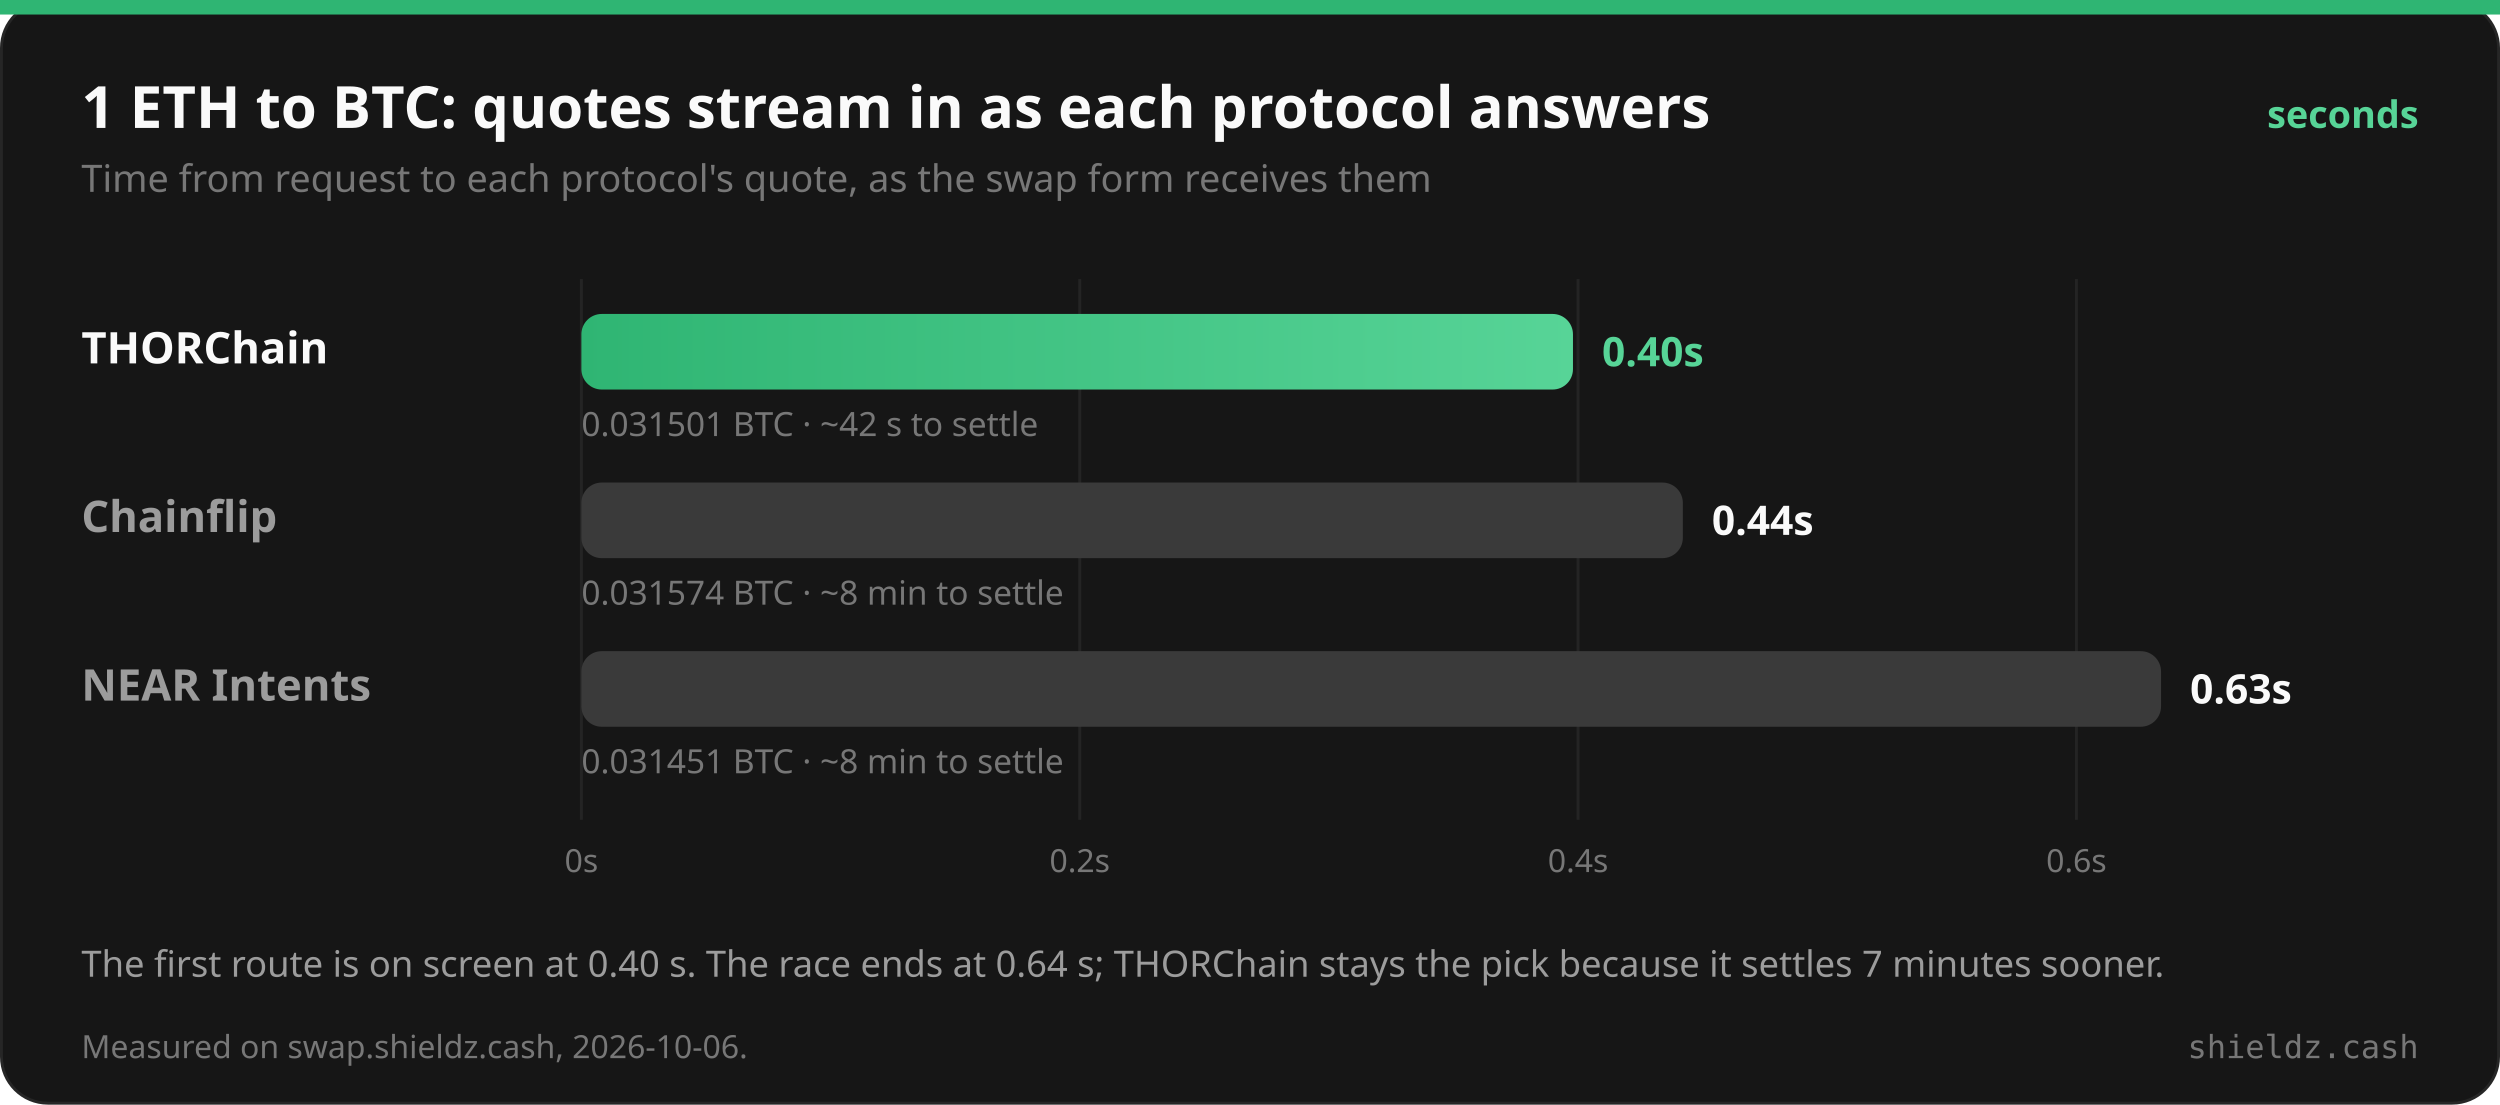
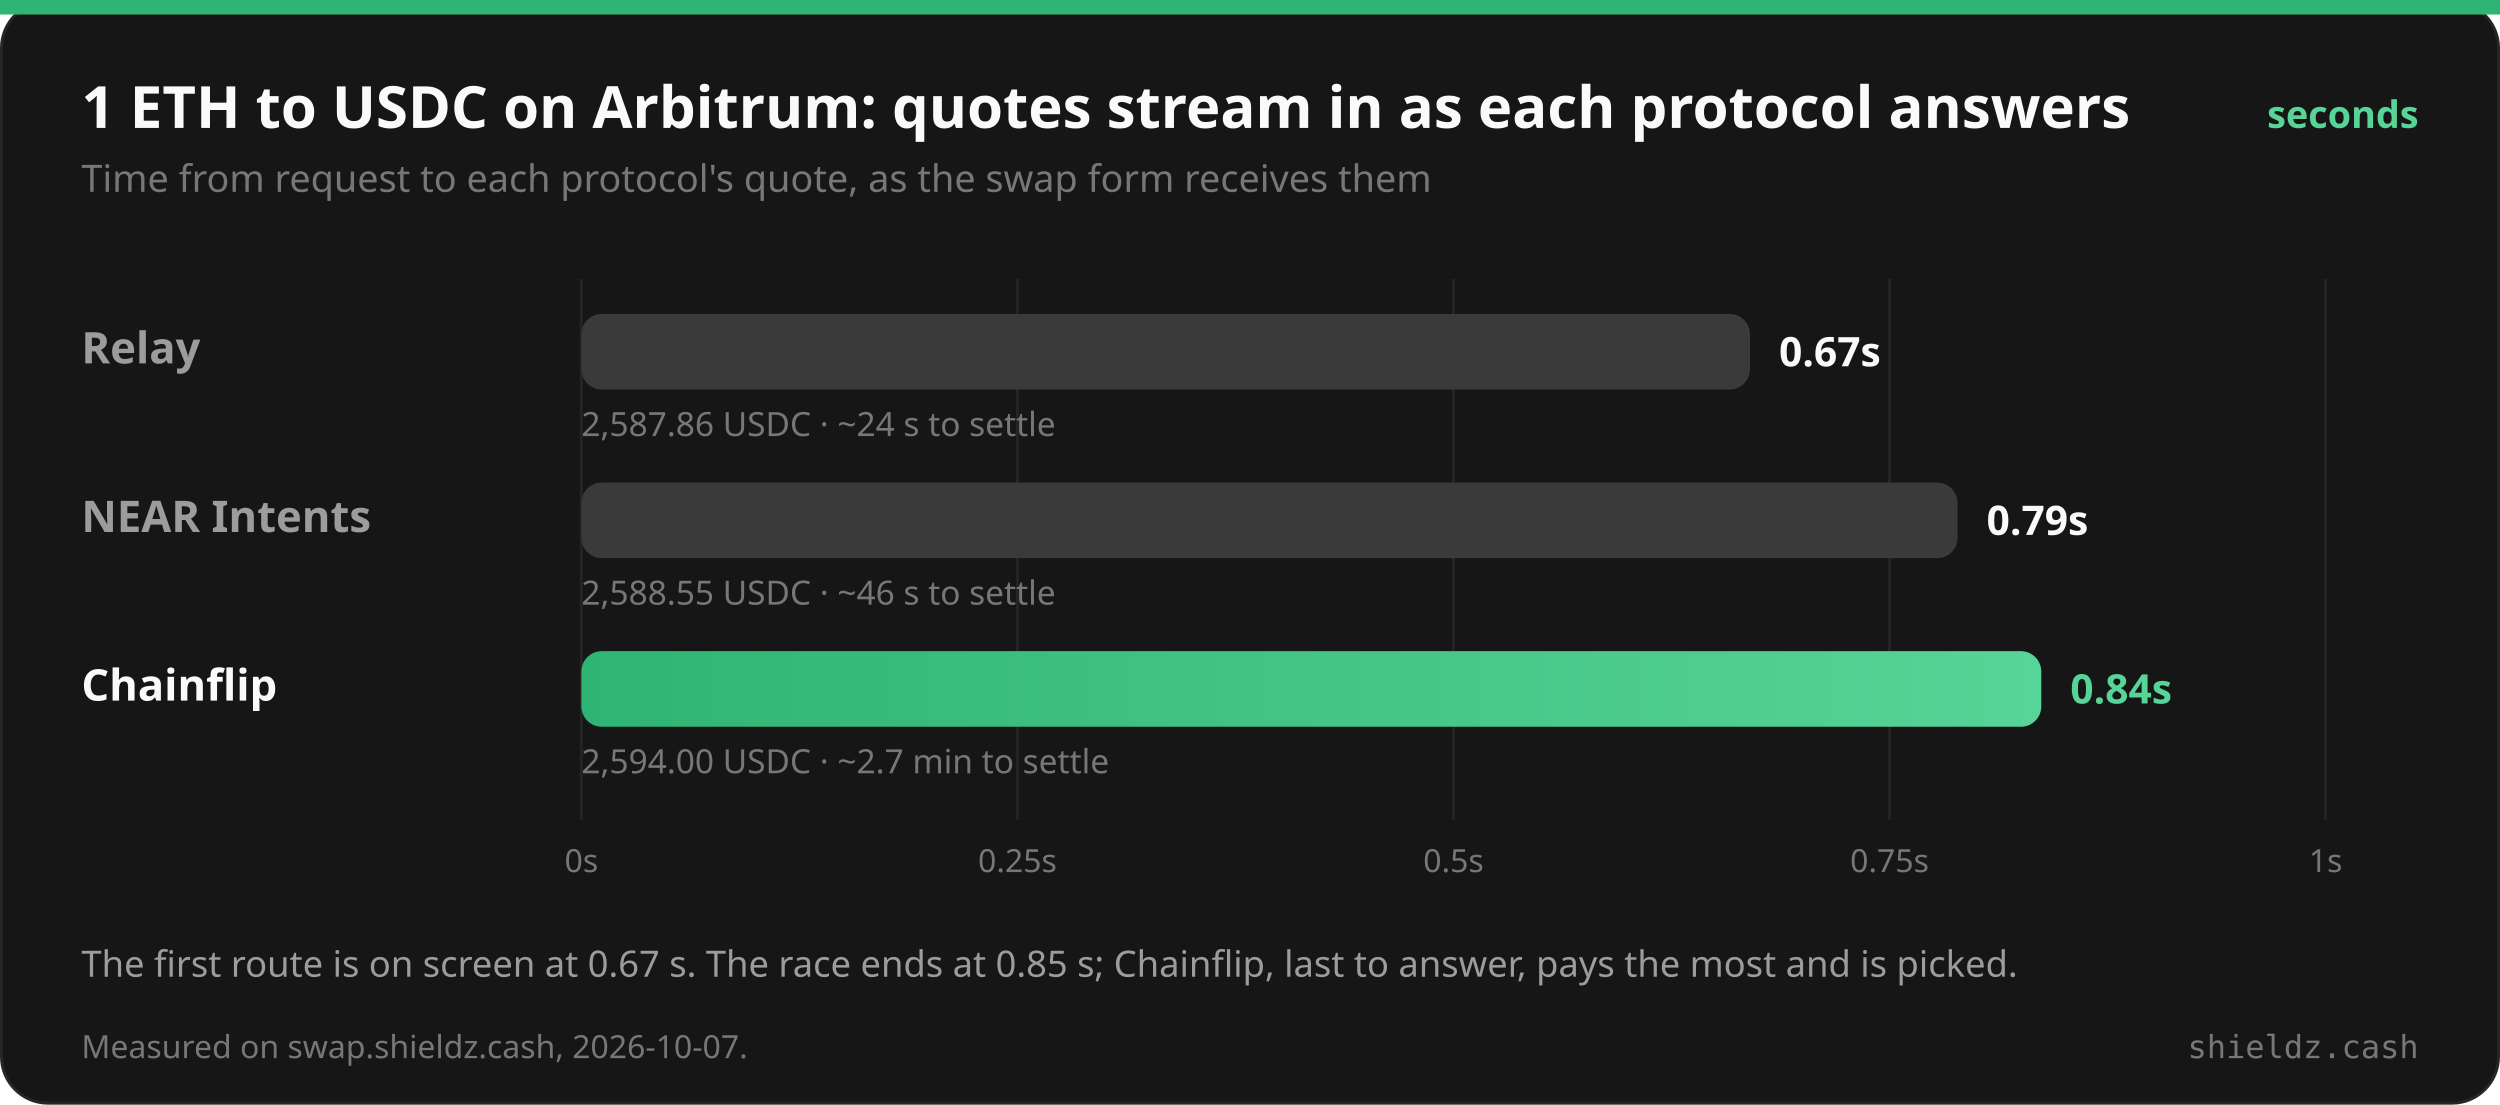
- <svg xmlns="http://www.w3.org/2000/svg" viewBox="0 0 860 380" width="860" height="380" role="img" aria-label="One ETH to BTC: THORChain answered at 0.40 seconds with 0.031501 BTC settling in about 42 seconds, Chainflip at 0.44 seconds with 0.031574 BTC in about 8 minutes, NEAR Intents at 0.63 seconds with 0.031451 BTC in about 8 minutes. THORChain was picked for settling faster.">
+ <svg xmlns="http://www.w3.org/2000/svg" viewBox="0 0 860 380" width="860" height="380" role="img" aria-label="One ETH to USDC on Arbitrum: Relay answered at 0.67 seconds with 2,587.86 USDC settling in about 24 seconds, NEAR Intents at 0.79 seconds with 2,588.55 USDC in about 46 seconds, Chainflip at 0.84 seconds with 2,594.00 USDC in about 2.7 minutes. Chainflip was picked.">
  <defs>
    <linearGradient id="g" x1="0" y1="0" x2="1" y2="0">
      <stop offset="0" stop-color="#2fb573" />
      <stop offset="1" stop-color="#57d497" />
    </linearGradient>
  </defs>
  <rect x="0.5" y="0.5" width="859" height="379" rx="16" fill="#161616" stroke="#262626" />
  <rect x="0" y="0" width="860" height="5" fill="#2fb573" />
-   <text x="28" y="44" font-size="20" font-weight="700" fill="#fafafa" font-family="ui-sans-serif,system-ui,sans-serif">1 ETH to BTC: quotes stream in as each protocol answers</text>
+   <text x="28" y="44" font-size="20" font-weight="700" fill="#fafafa" font-family="ui-sans-serif,system-ui,sans-serif">1 ETH to USDC on Arbitrum: quotes stream in as each protocol answers</text>
  <text x="28" y="66" font-size="13" fill="#777" font-family="ui-sans-serif,system-ui,sans-serif">Time from request to each protocol's quote, as the swap form receives them</text>
  <text x="832" y="44" text-anchor="end" font-size="13" font-weight="600" fill="#57d497" font-family="ui-sans-serif,system-ui,sans-serif">seconds</text>
  <line x1="200" y1="96" x2="200" y2="282" stroke="#242424" />
  <text x="200" y="300" text-anchor="middle" font-size="11" fill="#777" font-family="ui-sans-serif,system-ui,sans-serif">0s</text>
-   <line x1="371.429" y1="96" x2="371.429" y2="282" stroke="#242424" />
-   <text x="371.429" y="300" text-anchor="middle" font-size="11" fill="#777" font-family="ui-sans-serif,system-ui,sans-serif">0.2s</text>
-   <line x1="542.857" y1="96" x2="542.857" y2="282" stroke="#242424" />
-   <text x="542.857" y="300" text-anchor="middle" font-size="11" fill="#777" font-family="ui-sans-serif,system-ui,sans-serif">0.4s</text>
-   <line x1="714.286" y1="96" x2="714.286" y2="282" stroke="#242424" />
-   <text x="714.286" y="300" text-anchor="middle" font-size="11" fill="#777" font-family="ui-sans-serif,system-ui,sans-serif">0.6s</text>
-   <text x="28" y="125" font-size="15" font-weight="600" fill="#fafafa" font-family="ui-sans-serif,system-ui,sans-serif">THORChain</text>
-   <rect x="200" y="108" width="341.1" height="26" rx="7" fill="url(#g)" />
-   <text x="551.1" y="126" font-size="14" font-weight="700" fill="#57d497" font-family="ui-sans-serif,system-ui,sans-serif">0.40s</text>
-   <text x="200" y="150" font-size="11.5" fill="#777" font-family="ui-sans-serif,system-ui,sans-serif">0.031501 BTC · ~42 s to settle</text>
-   <text x="28" y="183" font-size="15" font-weight="600" fill="#9c9c9c" font-family="ui-sans-serif,system-ui,sans-serif">Chainflip</text>
-   <rect x="200" y="166" width="378.9" height="26" rx="7" fill="#3a3a3a" />
-   <text x="588.9" y="184" font-size="14" font-weight="700" fill="#fafafa" font-family="ui-sans-serif,system-ui,sans-serif">0.44s</text>
-   <text x="200" y="208" font-size="11.5" fill="#777" font-family="ui-sans-serif,system-ui,sans-serif">0.031574 BTC · ~8 min to settle</text>
-   <text x="28" y="241" font-size="15" font-weight="600" fill="#9c9c9c" font-family="ui-sans-serif,system-ui,sans-serif">NEAR Intents</text>
-   <rect x="200" y="224" width="543.4" height="26" rx="7" fill="#3a3a3a" />
-   <text x="753.4" y="242" font-size="14" font-weight="700" fill="#fafafa" font-family="ui-sans-serif,system-ui,sans-serif">0.63s</text>
-   <text x="200" y="266" font-size="11.5" fill="#777" font-family="ui-sans-serif,system-ui,sans-serif">0.031451 BTC · ~8 min to settle</text>
-   <text x="28" y="336" font-size="12.5" fill="#9c9c9c" font-family="ui-sans-serif,system-ui,sans-serif">The first route is on screen at 0.40 s. The race ends at 0.64 s; THORChain stays the pick because it settles 7 minutes sooner.</text>
-   <text x="28" y="364" font-size="11" fill="#777" font-family="ui-sans-serif,system-ui,sans-serif">Measured on swap.shieldz.cash, 2026-10-06.</text>
+   <line x1="350" y1="96" x2="350" y2="282" stroke="#242424" />
+   <text x="350" y="300" text-anchor="middle" font-size="11" fill="#777" font-family="ui-sans-serif,system-ui,sans-serif">0.25s</text>
+   <line x1="500" y1="96" x2="500" y2="282" stroke="#242424" />
+   <text x="500" y="300" text-anchor="middle" font-size="11" fill="#777" font-family="ui-sans-serif,system-ui,sans-serif">0.5s</text>
+   <line x1="650" y1="96" x2="650" y2="282" stroke="#242424" />
+   <text x="650" y="300" text-anchor="middle" font-size="11" fill="#777" font-family="ui-sans-serif,system-ui,sans-serif">0.75s</text>
+   <line x1="800" y1="96" x2="800" y2="282" stroke="#242424" />
+   <text x="800" y="300" text-anchor="middle" font-size="11" fill="#777" font-family="ui-sans-serif,system-ui,sans-serif">1s</text>
+   <text x="28" y="125" font-size="15" font-weight="600" fill="#9c9c9c" font-family="ui-sans-serif,system-ui,sans-serif">Relay</text>
+   <rect x="200" y="108" width="402.0" height="26" rx="7" fill="#3a3a3a" />
+   <text x="612.0" y="126" font-size="14" font-weight="700" fill="#fafafa" font-family="ui-sans-serif,system-ui,sans-serif">0.67s</text>
+   <text x="200" y="150" font-size="11.5" fill="#777" font-family="ui-sans-serif,system-ui,sans-serif">2,587.86 USDC · ~24 s to settle</text>
+   <text x="28" y="183" font-size="15" font-weight="600" fill="#9c9c9c" font-family="ui-sans-serif,system-ui,sans-serif">NEAR Intents</text>
+   <rect x="200" y="166" width="473.4" height="26" rx="7" fill="#3a3a3a" />
+   <text x="683.4" y="184" font-size="14" font-weight="700" fill="#fafafa" font-family="ui-sans-serif,system-ui,sans-serif">0.79s</text>
+   <text x="200" y="208" font-size="11.5" fill="#777" font-family="ui-sans-serif,system-ui,sans-serif">2,588.55 USDC · ~46 s to settle</text>
+   <text x="28" y="241" font-size="15" font-weight="600" fill="#fafafa" font-family="ui-sans-serif,system-ui,sans-serif">Chainflip</text>
+   <rect x="200" y="224" width="502.2" height="26" rx="7" fill="url(#g)" />
+   <text x="712.2" y="242" font-size="14" font-weight="700" fill="#57d497" font-family="ui-sans-serif,system-ui,sans-serif">0.84s</text>
+   <text x="200" y="266" font-size="11.5" fill="#777" font-family="ui-sans-serif,system-ui,sans-serif">2,594.00 USDC · ~2.7 min to settle</text>
+   <text x="28" y="336" font-size="12.5" fill="#9c9c9c" font-family="ui-sans-serif,system-ui,sans-serif">The first route is on screen at 0.67 s. The race ends at 0.85 s; Chainflip, last to answer, pays the most and is picked.</text>
+   <text x="28" y="364" font-size="11" fill="#777" font-family="ui-sans-serif,system-ui,sans-serif">Measured on swap.shieldz.cash, 2026-10-07.</text>
  <text x="832" y="364" text-anchor="end" font-size="11" fill="#777" font-family="Menlo,ui-monospace,monospace">shieldz.cash</text>
</svg>
